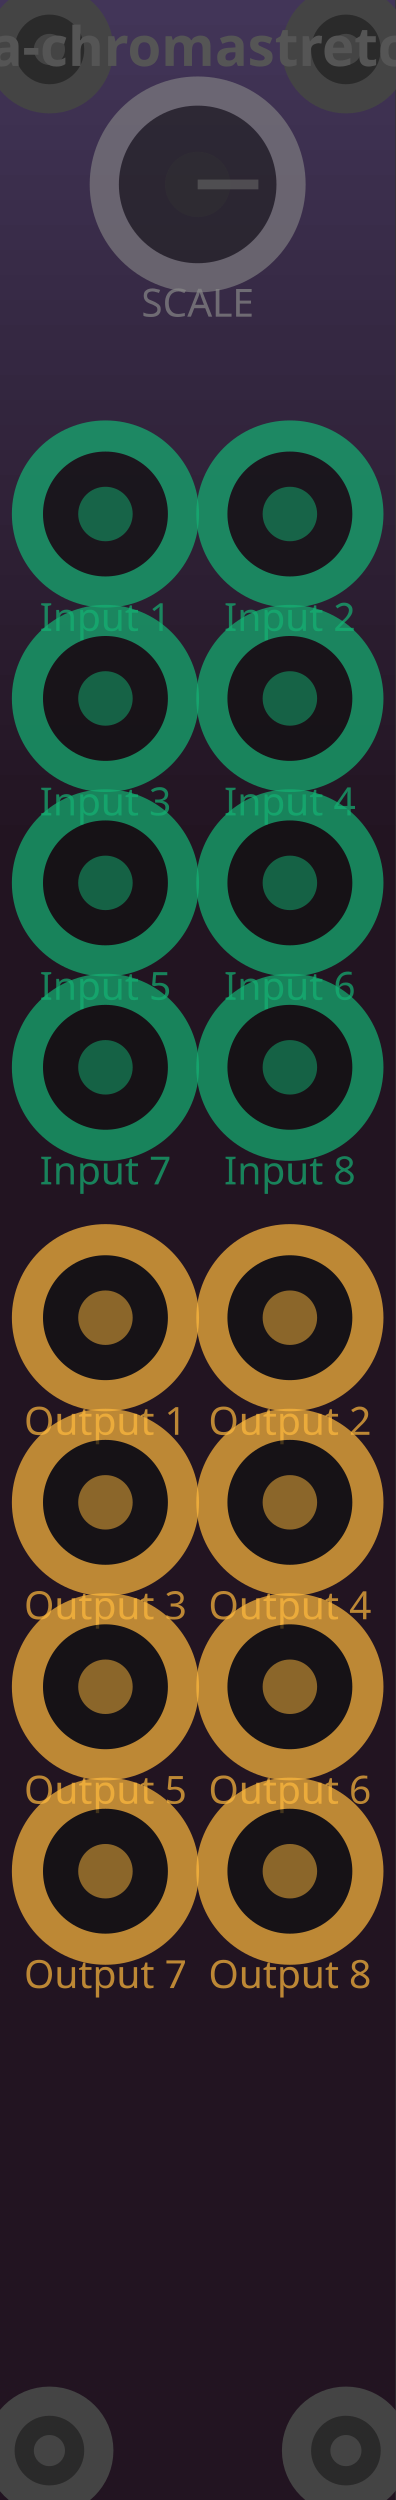
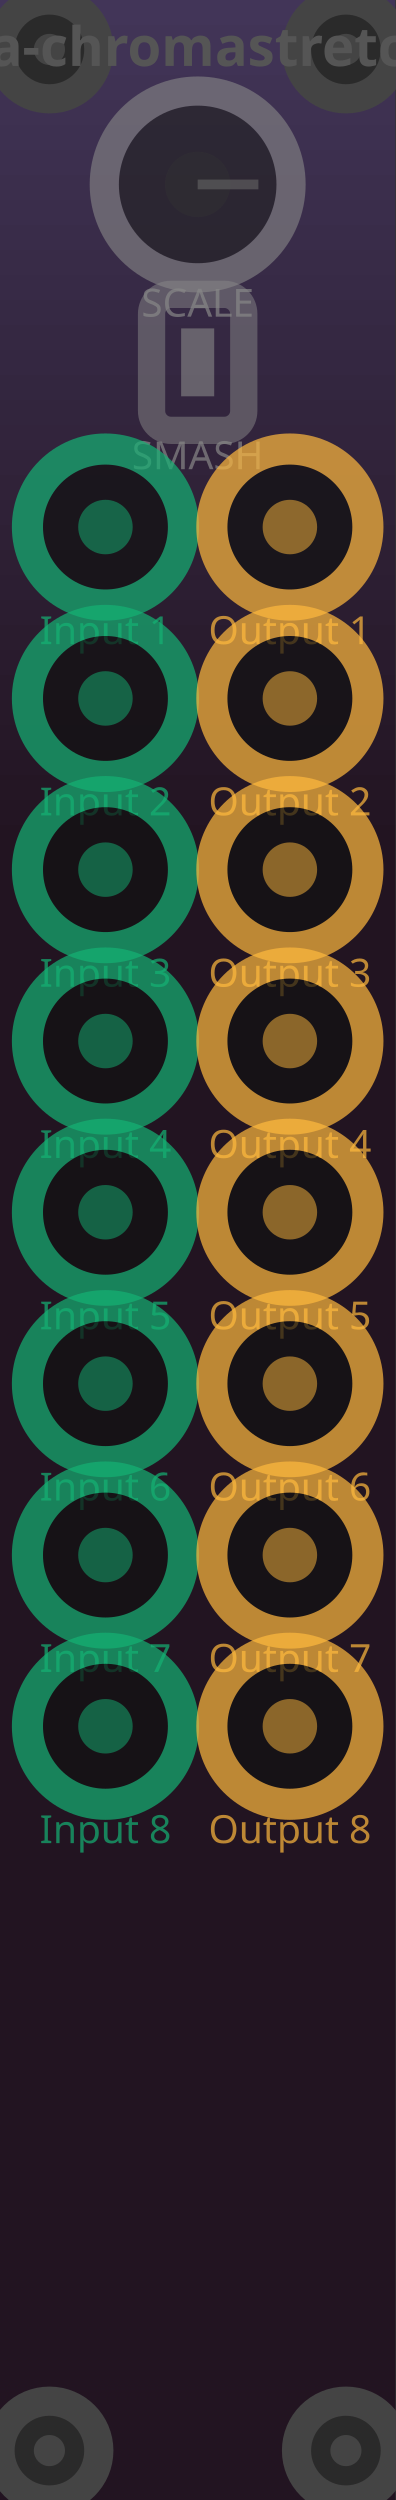
<svg xmlns="http://www.w3.org/2000/svg" viewBox="0 0 20.32 128.5" width="20.32mm" height="128.5mm">
  <rect x="0.3" y="0.3" width="19.72" height="127.9" fill="none" stroke="#333" stroke-width="1.5" />
  <rect x="0" y="0.000" width="20.32" height="1.295" fill="#423558" />
  <rect x="0" y="1.285" width="20.32" height="1.295" fill="#413456" />
  <rect x="0" y="2.570" width="20.32" height="1.295" fill="#403355" />
  <rect x="0" y="3.855" width="20.32" height="1.295" fill="#3f3253" />
  <rect x="0" y="5.140" width="20.32" height="1.295" fill="#3e3151" />
  <rect x="0" y="6.425" width="20.32" height="1.295" fill="#3d3050" />
  <rect x="0" y="7.710" width="20.32" height="1.295" fill="#3c2f4e" />
  <rect x="0" y="8.995" width="20.32" height="1.295" fill="#3b2e4c" />
  <rect x="0" y="10.280" width="20.32" height="1.295" fill="#3a2d4b" />
  <rect x="0" y="11.565" width="20.32" height="1.295" fill="#392c49" />
  <rect x="0" y="12.850" width="20.32" height="1.295" fill="#382b47" />
  <rect x="0" y="14.135" width="20.32" height="1.295" fill="#372a46" />
  <rect x="0" y="15.420" width="20.32" height="1.295" fill="#362944" />
  <rect x="0" y="16.705" width="20.32" height="1.295" fill="#352842" />
  <rect x="0" y="17.990" width="20.32" height="1.295" fill="#342741" />
  <rect x="0" y="19.275" width="20.32" height="1.295" fill="#33263f" />
  <rect x="0" y="20.560" width="20.32" height="1.295" fill="#32253d" />
  <rect x="0" y="21.845" width="20.32" height="1.295" fill="#32243c" />
  <rect x="0" y="23.130" width="20.32" height="1.295" fill="#31233a" />
  <rect x="0" y="24.415" width="20.32" height="1.295" fill="#302238" />
  <rect x="0" y="25.700" width="20.32" height="1.295" fill="#2f2137" />
  <rect x="0" y="26.985" width="20.32" height="1.295" fill="#2e2035" />
  <rect x="0" y="28.270" width="20.32" height="1.295" fill="#2d1f33" />
  <rect x="0" y="29.555" width="20.32" height="1.295" fill="#2c1e32" />
  <rect x="0" y="30.840" width="20.32" height="1.295" fill="#2b1d30" />
  <rect x="0" y="32.125" width="20.32" height="1.295" fill="#2a1c2e" />
  <rect x="0" y="33.410" width="20.32" height="1.295" fill="#291b2d" />
  <rect x="0" y="34.695" width="20.32" height="1.295" fill="#281a2b" />
  <rect x="0" y="35.980" width="20.32" height="1.295" fill="#271929" />
  <rect x="0" y="37.265" width="20.32" height="1.295" fill="#261828" />
  <rect x="0" y="38.550" width="20.32" height="1.295" fill="#251726" />
  <rect x="0" y="39.835" width="20.32" height="1.295" fill="#241624" />
  <rect x="0" y="41.120" width="20.32" height="1.295" fill="#231523" />
  <rect x="0" y="42.405" width="20.32" height="1.295" fill="#221421" />
  <rect x="0" y="43.690" width="20.32" height="1.295" fill="#221421" />
  <rect x="0" y="44.975" width="20.32" height="1.295" fill="#221421" />
  <rect x="0" y="46.260" width="20.32" height="1.295" fill="#221421" />
  <rect x="0" y="47.545" width="20.32" height="1.295" fill="#221421" />
  <rect x="0" y="48.830" width="20.32" height="1.295" fill="#221421" />
  <rect x="0" y="50.115" width="20.32" height="1.295" fill="#221421" />
  <rect x="0" y="51.400" width="20.32" height="1.295" fill="#221421" />
  <rect x="0" y="52.685" width="20.32" height="1.295" fill="#221421" />
  <rect x="0" y="53.970" width="20.32" height="1.295" fill="#221421" />
  <rect x="0" y="55.255" width="20.32" height="1.295" fill="#221421" />
  <rect x="0" y="56.540" width="20.32" height="1.295" fill="#221421" />
  <rect x="0" y="57.825" width="20.32" height="1.295" fill="#221421" />
  <rect x="0" y="59.110" width="20.32" height="1.295" fill="#221421" />
  <rect x="0" y="60.395" width="20.32" height="1.295" fill="#221421" />
  <rect x="0" y="61.680" width="20.32" height="1.295" fill="#221421" />
  <rect x="0" y="62.965" width="20.32" height="1.295" fill="#221421" />
  <rect x="0" y="64.250" width="20.32" height="1.295" fill="#221421" />
  <rect x="0" y="65.535" width="20.32" height="1.295" fill="#221421" />
  <rect x="0" y="66.820" width="20.32" height="1.295" fill="#221421" />
  <rect x="0" y="68.105" width="20.32" height="1.295" fill="#221421" />
  <rect x="0" y="69.390" width="20.32" height="1.295" fill="#221421" />
  <rect x="0" y="70.675" width="20.32" height="1.295" fill="#221421" />
  <rect x="0" y="71.960" width="20.32" height="1.295" fill="#221421" />
  <rect x="0" y="73.245" width="20.32" height="1.295" fill="#221421" />
  <rect x="0" y="74.530" width="20.32" height="1.295" fill="#221421" />
  <rect x="0" y="75.815" width="20.32" height="1.295" fill="#221421" />
  <rect x="0" y="77.100" width="20.32" height="1.295" fill="#221421" />
  <rect x="0" y="78.385" width="20.32" height="1.295" fill="#221421" />
  <rect x="0" y="79.670" width="20.32" height="1.295" fill="#221421" />
  <rect x="0" y="80.955" width="20.32" height="1.295" fill="#221421" />
  <rect x="0" y="82.240" width="20.32" height="1.295" fill="#221421" />
  <rect x="0" y="83.525" width="20.32" height="1.295" fill="#221421" />
  <rect x="0" y="84.810" width="20.32" height="1.295" fill="#221421" />
  <rect x="0" y="86.095" width="20.32" height="1.295" fill="#221421" />
  <rect x="0" y="87.380" width="20.32" height="1.295" fill="#221421" />
  <rect x="0" y="88.665" width="20.32" height="1.295" fill="#221421" />
  <rect x="0" y="89.950" width="20.32" height="1.295" fill="#221421" />
  <rect x="0" y="91.235" width="20.32" height="1.295" fill="#221421" />
  <rect x="0" y="92.520" width="20.32" height="1.295" fill="#221421" />
  <rect x="0" y="93.805" width="20.32" height="1.295" fill="#221421" />
  <rect x="0" y="95.090" width="20.32" height="1.295" fill="#221421" />
  <rect x="0" y="96.375" width="20.32" height="1.295" fill="#221421" />
  <rect x="0" y="97.660" width="20.32" height="1.295" fill="#221421" />
  <rect x="0" y="98.945" width="20.32" height="1.295" fill="#221421" />
  <rect x="0" y="100.230" width="20.32" height="1.295" fill="#221421" />
  <rect x="0" y="101.515" width="20.32" height="1.295" fill="#221421" />
  <rect x="0" y="102.800" width="20.32" height="1.295" fill="#221421" />
  <rect x="0" y="104.085" width="20.32" height="1.295" fill="#221421" />
  <rect x="0" y="105.370" width="20.32" height="1.295" fill="#221421" />
  <rect x="0" y="106.655" width="20.32" height="1.295" fill="#221421" />
  <rect x="0" y="107.940" width="20.32" height="1.295" fill="#221421" />
  <rect x="0" y="109.225" width="20.32" height="1.295" fill="#221421" />
  <rect x="0" y="110.510" width="20.32" height="1.295" fill="#221421" />
  <rect x="0" y="111.795" width="20.32" height="1.295" fill="#221421" />
  <rect x="0" y="113.080" width="20.32" height="1.295" fill="#221421" />
  <rect x="0" y="114.365" width="20.32" height="1.295" fill="#221421" />
  <rect x="0" y="115.650" width="20.32" height="1.295" fill="#221421" />
  <rect x="0" y="116.935" width="20.32" height="1.295" fill="#221421" />
  <rect x="0" y="118.220" width="20.32" height="1.295" fill="#221421" />
  <rect x="0" y="119.505" width="20.32" height="1.295" fill="#221421" />
  <rect x="0" y="120.790" width="20.32" height="1.295" fill="#221421" />
  <rect x="0" y="122.075" width="20.32" height="1.295" fill="#221421" />
  <rect x="0" y="123.360" width="20.32" height="1.295" fill="#221421" />
  <rect x="0" y="124.645" width="20.32" height="1.295" fill="#221421" />
  <rect x="0" y="125.930" width="20.32" height="1.295" fill="#221421" />
  <rect x="0" y="127.215" width="20.32" height="1.295" fill="#221421" />
  <circle cx="2.54" cy="2.54" r="2.54" fill="#2a2a2a" stroke="#444" stroke-width="1.5" />
  <circle cx="2.54" cy="2.54" r="0.8" fill="#444" />
  <circle cx="2.54" cy="125.96" r="2.54" fill="#2a2a2a" stroke="#444" stroke-width="1.5" />
  <circle cx="2.54" cy="125.96" r="0.8" fill="#444" />
  <circle cx="17.78" cy="2.54" r="2.54" fill="#2a2a2a" stroke="#444" stroke-width="1.5" />
  <circle cx="17.78" cy="2.54" r="0.8" fill="#444" />
  <circle cx="17.78" cy="125.96" r="2.54" fill="#2a2a2a" stroke="#444" stroke-width="1.5" />
  <circle cx="17.78" cy="125.96" r="0.8" fill="#444" />
  <text x="10.16" y="3.39" fill="#555" font-family="sans-serif" font-size="2.8" text-anchor="middle" font-weight="bold">Ra-chromastretch</text>
  <circle cx="10.16" cy="9.48" r="4.80" fill="#222" stroke="#888" stroke-width="1.5" opacity="0.6" />
  <circle cx="10.16" cy="9.48" r="1.68" fill="#333" opacity="0.4" />
  <line x1="10.16" y1="9.48" x2="13.28" y2="9.48" stroke="#666" stroke-width="0.5" opacity="0.6" />
  <text x="10.16" y="16.28" fill="#888" font-family="sans-serif" font-size="2.0" text-anchor="middle" opacity="0.7">SCALE</text>
-   <circle cx="5.42" cy="26.42" r="4.01" fill="#111" stroke="#14B274" stroke-width="1.6" opacity="0.7" />
-   <circle cx="5.42" cy="26.42" r="1.40" fill="#14B274" opacity="0.5" />
-   <text x="5.42" y="32.43" fill="#14B274" font-family="sans-serif" font-size="2.0" text-anchor="middle" opacity="0.7">Input 1</text>
-   <circle cx="14.90" cy="26.42" r="4.01" fill="#111" stroke="#14B274" stroke-width="1.6" opacity="0.7" />
-   <circle cx="14.90" cy="26.42" r="1.40" fill="#14B274" opacity="0.5" />
-   <text x="14.90" y="32.43" fill="#14B274" font-family="sans-serif" font-size="2.0" text-anchor="middle" opacity="0.7">Input 2</text>
+   <rect x="7.79" y="15.13" width="4.74" height="6.99" rx="1" fill="none" stroke="#888" stroke-width="1.4" opacity="0.5" />
+   <line x1="10.16" y1="20.37" x2="10.16" y2="16.88" stroke="#888" stroke-width="1.7" opacity="0.6" />
+   <text x="10.16" y="24.12" fill="#888" font-family="sans-serif" font-size="2.0" text-anchor="middle" opacity="0.7">SMASH</text>
+   <circle cx="5.42" cy="27.09" r="4.01" fill="#111" stroke="#14B274" stroke-width="1.6" opacity="0.7" />
+   <circle cx="5.42" cy="27.09" r="1.40" fill="#14B274" opacity="0.5" />
+   <text x="5.42" y="33.11" fill="#14B274" font-family="sans-serif" font-size="2.0" text-anchor="middle" opacity="0.7">Input 1</text>
  <circle cx="5.42" cy="35.90" r="4.01" fill="#111" stroke="#14B274" stroke-width="1.6" opacity="0.7" />
  <circle cx="5.42" cy="35.90" r="1.40" fill="#14B274" opacity="0.5" />
-   <text x="5.42" y="41.91" fill="#14B274" font-family="sans-serif" font-size="2.0" text-anchor="middle" opacity="0.7">Input 3</text>
-   <circle cx="14.90" cy="35.90" r="4.01" fill="#111" stroke="#14B274" stroke-width="1.6" opacity="0.7" />
-   <circle cx="14.90" cy="35.90" r="1.40" fill="#14B274" opacity="0.5" />
-   <text x="14.90" y="41.91" fill="#14B274" font-family="sans-serif" font-size="2.0" text-anchor="middle" opacity="0.7">Input 4</text>
-   <circle cx="5.42" cy="45.38" r="4.01" fill="#111" stroke="#14B274" stroke-width="1.6" opacity="0.7" />
-   <circle cx="5.42" cy="45.38" r="1.40" fill="#14B274" opacity="0.5" />
-   <text x="5.42" y="51.39" fill="#14B274" font-family="sans-serif" font-size="2.0" text-anchor="middle" opacity="0.7">Input 5</text>
-   <circle cx="14.90" cy="45.38" r="4.01" fill="#111" stroke="#14B274" stroke-width="1.6" opacity="0.7" />
-   <circle cx="14.90" cy="45.38" r="1.40" fill="#14B274" opacity="0.5" />
-   <text x="14.90" y="51.39" fill="#14B274" font-family="sans-serif" font-size="2.0" text-anchor="middle" opacity="0.7">Input 6</text>
-   <circle cx="5.42" cy="54.86" r="4.01" fill="#111" stroke="#14B274" stroke-width="1.6" opacity="0.7" />
-   <circle cx="5.42" cy="54.86" r="1.40" fill="#14B274" opacity="0.5" />
-   <text x="5.42" y="60.88" fill="#14B274" font-family="sans-serif" font-size="2.0" text-anchor="middle" opacity="0.7">Input 7</text>
-   <circle cx="14.90" cy="54.86" r="4.01" fill="#111" stroke="#14B274" stroke-width="1.6" opacity="0.7" />
-   <circle cx="14.90" cy="54.86" r="1.40" fill="#14B274" opacity="0.5" />
-   <text x="14.90" y="60.88" fill="#14B274" font-family="sans-serif" font-size="2.0" text-anchor="middle" opacity="0.7">Input 8</text>
-   <circle cx="5.42" cy="67.73" r="4.01" fill="#111" stroke="#FFB93D" stroke-width="1.6" opacity="0.7" />
-   <circle cx="5.42" cy="67.73" r="1.40" fill="#FFB93D" opacity="0.5" />
-   <text x="5.42" y="73.75" fill="#FFB93D" font-family="sans-serif" font-size="2.0" text-anchor="middle" opacity="0.7">Output 1</text>
-   <circle cx="14.90" cy="67.73" r="4.01" fill="#111" stroke="#FFB93D" stroke-width="1.6" opacity="0.7" />
-   <circle cx="14.90" cy="67.73" r="1.40" fill="#FFB93D" opacity="0.5" />
-   <text x="14.90" y="73.75" fill="#FFB93D" font-family="sans-serif" font-size="2.0" text-anchor="middle" opacity="0.7">Output 2</text>
-   <circle cx="5.42" cy="77.22" r="4.01" fill="#111" stroke="#FFB93D" stroke-width="1.6" opacity="0.7" />
-   <circle cx="5.42" cy="77.22" r="1.40" fill="#FFB93D" opacity="0.5" />
-   <text x="5.42" y="83.23" fill="#FFB93D" font-family="sans-serif" font-size="2.0" text-anchor="middle" opacity="0.7">Output 3</text>
-   <circle cx="14.90" cy="77.22" r="4.01" fill="#111" stroke="#FFB93D" stroke-width="1.6" opacity="0.7" />
-   <circle cx="14.90" cy="77.22" r="1.40" fill="#FFB93D" opacity="0.5" />
-   <text x="14.90" y="83.23" fill="#FFB93D" font-family="sans-serif" font-size="2.0" text-anchor="middle" opacity="0.7">Output 4</text>
-   <circle cx="5.42" cy="86.70" r="4.01" fill="#111" stroke="#FFB93D" stroke-width="1.6" opacity="0.7" />
-   <circle cx="5.42" cy="86.70" r="1.40" fill="#FFB93D" opacity="0.5" />
-   <text x="5.42" y="92.71" fill="#FFB93D" font-family="sans-serif" font-size="2.0" text-anchor="middle" opacity="0.7">Output 5</text>
-   <circle cx="14.90" cy="86.70" r="4.01" fill="#111" stroke="#FFB93D" stroke-width="1.6" opacity="0.7" />
-   <circle cx="14.90" cy="86.70" r="1.40" fill="#FFB93D" opacity="0.5" />
-   <text x="14.90" y="92.71" fill="#FFB93D" font-family="sans-serif" font-size="2.0" text-anchor="middle" opacity="0.7">Output 6</text>
-   <circle cx="5.42" cy="96.18" r="4.01" fill="#111" stroke="#FFB93D" stroke-width="1.6" opacity="0.7" />
-   <circle cx="5.42" cy="96.18" r="1.40" fill="#FFB93D" opacity="0.5" />
-   <text x="5.42" y="102.19" fill="#FFB93D" font-family="sans-serif" font-size="2.0" text-anchor="middle" opacity="0.7">Output 7</text>
-   <circle cx="14.90" cy="96.18" r="4.01" fill="#111" stroke="#FFB93D" stroke-width="1.6" opacity="0.7" />
-   <circle cx="14.90" cy="96.18" r="1.40" fill="#FFB93D" opacity="0.5" />
-   <text x="14.90" y="102.19" fill="#FFB93D" font-family="sans-serif" font-size="2.0" text-anchor="middle" opacity="0.7">Output 8</text>
+   <text x="5.42" y="41.91" fill="#14B274" font-family="sans-serif" font-size="2.0" text-anchor="middle" opacity="0.7">Input 2</text>
+   <circle cx="5.42" cy="44.70" r="4.01" fill="#111" stroke="#14B274" stroke-width="1.6" opacity="0.7" />
+   <circle cx="5.42" cy="44.70" r="1.40" fill="#14B274" opacity="0.5" />
+   <text x="5.42" y="50.72" fill="#14B274" font-family="sans-serif" font-size="2.0" text-anchor="middle" opacity="0.7">Input 3</text>
+   <circle cx="5.42" cy="53.51" r="4.01" fill="#111" stroke="#14B274" stroke-width="1.6" opacity="0.7" />
+   <circle cx="5.42" cy="53.51" r="1.40" fill="#14B274" opacity="0.5" />
+   <text x="5.42" y="59.52" fill="#14B274" font-family="sans-serif" font-size="2.0" text-anchor="middle" opacity="0.7">Input 4</text>
+   <circle cx="5.42" cy="62.31" r="4.01" fill="#111" stroke="#14B274" stroke-width="1.6" opacity="0.7" />
+   <circle cx="5.42" cy="62.31" r="1.40" fill="#14B274" opacity="0.5" />
+   <text x="5.42" y="68.33" fill="#14B274" font-family="sans-serif" font-size="2.0" text-anchor="middle" opacity="0.7">Input 5</text>
+   <circle cx="5.42" cy="71.12" r="4.01" fill="#111" stroke="#14B274" stroke-width="1.6" opacity="0.7" />
+   <circle cx="5.42" cy="71.12" r="1.40" fill="#14B274" opacity="0.5" />
+   <text x="5.42" y="77.13" fill="#14B274" font-family="sans-serif" font-size="2.0" text-anchor="middle" opacity="0.7">Input 6</text>
+   <circle cx="5.42" cy="79.93" r="4.01" fill="#111" stroke="#14B274" stroke-width="1.6" opacity="0.7" />
+   <circle cx="5.42" cy="79.93" r="1.40" fill="#14B274" opacity="0.5" />
+   <text x="5.42" y="85.94" fill="#14B274" font-family="sans-serif" font-size="2.0" text-anchor="middle" opacity="0.7">Input 7</text>
+   <circle cx="5.42" cy="88.73" r="4.01" fill="#111" stroke="#14B274" stroke-width="1.6" opacity="0.7" />
+   <circle cx="5.42" cy="88.73" r="1.40" fill="#14B274" opacity="0.5" />
+   <text x="5.42" y="94.74" fill="#14B274" font-family="sans-serif" font-size="2.0" text-anchor="middle" opacity="0.7">Input 8</text>
+   <circle cx="14.90" cy="27.09" r="4.01" fill="#111" stroke="#FFB93D" stroke-width="1.6" opacity="0.7" />
+   <circle cx="14.90" cy="27.09" r="1.40" fill="#FFB93D" opacity="0.5" />
+   <text x="14.90" y="33.11" fill="#FFB93D" font-family="sans-serif" font-size="2.0" text-anchor="middle" opacity="0.7">Output 1</text>
+   <circle cx="14.90" cy="35.90" r="4.01" fill="#111" stroke="#FFB93D" stroke-width="1.6" opacity="0.7" />
+   <circle cx="14.90" cy="35.90" r="1.40" fill="#FFB93D" opacity="0.5" />
+   <text x="14.90" y="41.91" fill="#FFB93D" font-family="sans-serif" font-size="2.0" text-anchor="middle" opacity="0.7">Output 2</text>
+   <circle cx="14.90" cy="44.70" r="4.01" fill="#111" stroke="#FFB93D" stroke-width="1.6" opacity="0.7" />
+   <circle cx="14.90" cy="44.70" r="1.40" fill="#FFB93D" opacity="0.5" />
+   <text x="14.90" y="50.72" fill="#FFB93D" font-family="sans-serif" font-size="2.0" text-anchor="middle" opacity="0.7">Output 3</text>
+   <circle cx="14.90" cy="53.51" r="4.01" fill="#111" stroke="#FFB93D" stroke-width="1.6" opacity="0.7" />
+   <circle cx="14.90" cy="53.51" r="1.40" fill="#FFB93D" opacity="0.5" />
+   <text x="14.90" y="59.52" fill="#FFB93D" font-family="sans-serif" font-size="2.0" text-anchor="middle" opacity="0.7">Output 4</text>
+   <circle cx="14.90" cy="62.31" r="4.01" fill="#111" stroke="#FFB93D" stroke-width="1.6" opacity="0.7" />
+   <circle cx="14.90" cy="62.31" r="1.40" fill="#FFB93D" opacity="0.5" />
+   <text x="14.90" y="68.33" fill="#FFB93D" font-family="sans-serif" font-size="2.0" text-anchor="middle" opacity="0.7">Output 5</text>
+   <circle cx="14.90" cy="71.12" r="4.01" fill="#111" stroke="#FFB93D" stroke-width="1.6" opacity="0.7" />
+   <circle cx="14.90" cy="71.12" r="1.40" fill="#FFB93D" opacity="0.5" />
+   <text x="14.90" y="77.13" fill="#FFB93D" font-family="sans-serif" font-size="2.0" text-anchor="middle" opacity="0.7">Output 6</text>
+   <circle cx="14.90" cy="79.93" r="4.01" fill="#111" stroke="#FFB93D" stroke-width="1.6" opacity="0.7" />
+   <circle cx="14.90" cy="79.93" r="1.40" fill="#FFB93D" opacity="0.5" />
+   <text x="14.90" y="85.94" fill="#FFB93D" font-family="sans-serif" font-size="2.0" text-anchor="middle" opacity="0.7">Output 7</text>
+   <circle cx="14.90" cy="88.73" r="4.01" fill="#111" stroke="#FFB93D" stroke-width="1.6" opacity="0.7" />
+   <circle cx="14.90" cy="88.73" r="1.40" fill="#FFB93D" opacity="0.5" />
+   <text x="14.90" y="94.74" fill="#FFB93D" font-family="sans-serif" font-size="2.0" text-anchor="middle" opacity="0.7">Output 8</text>
</svg>
